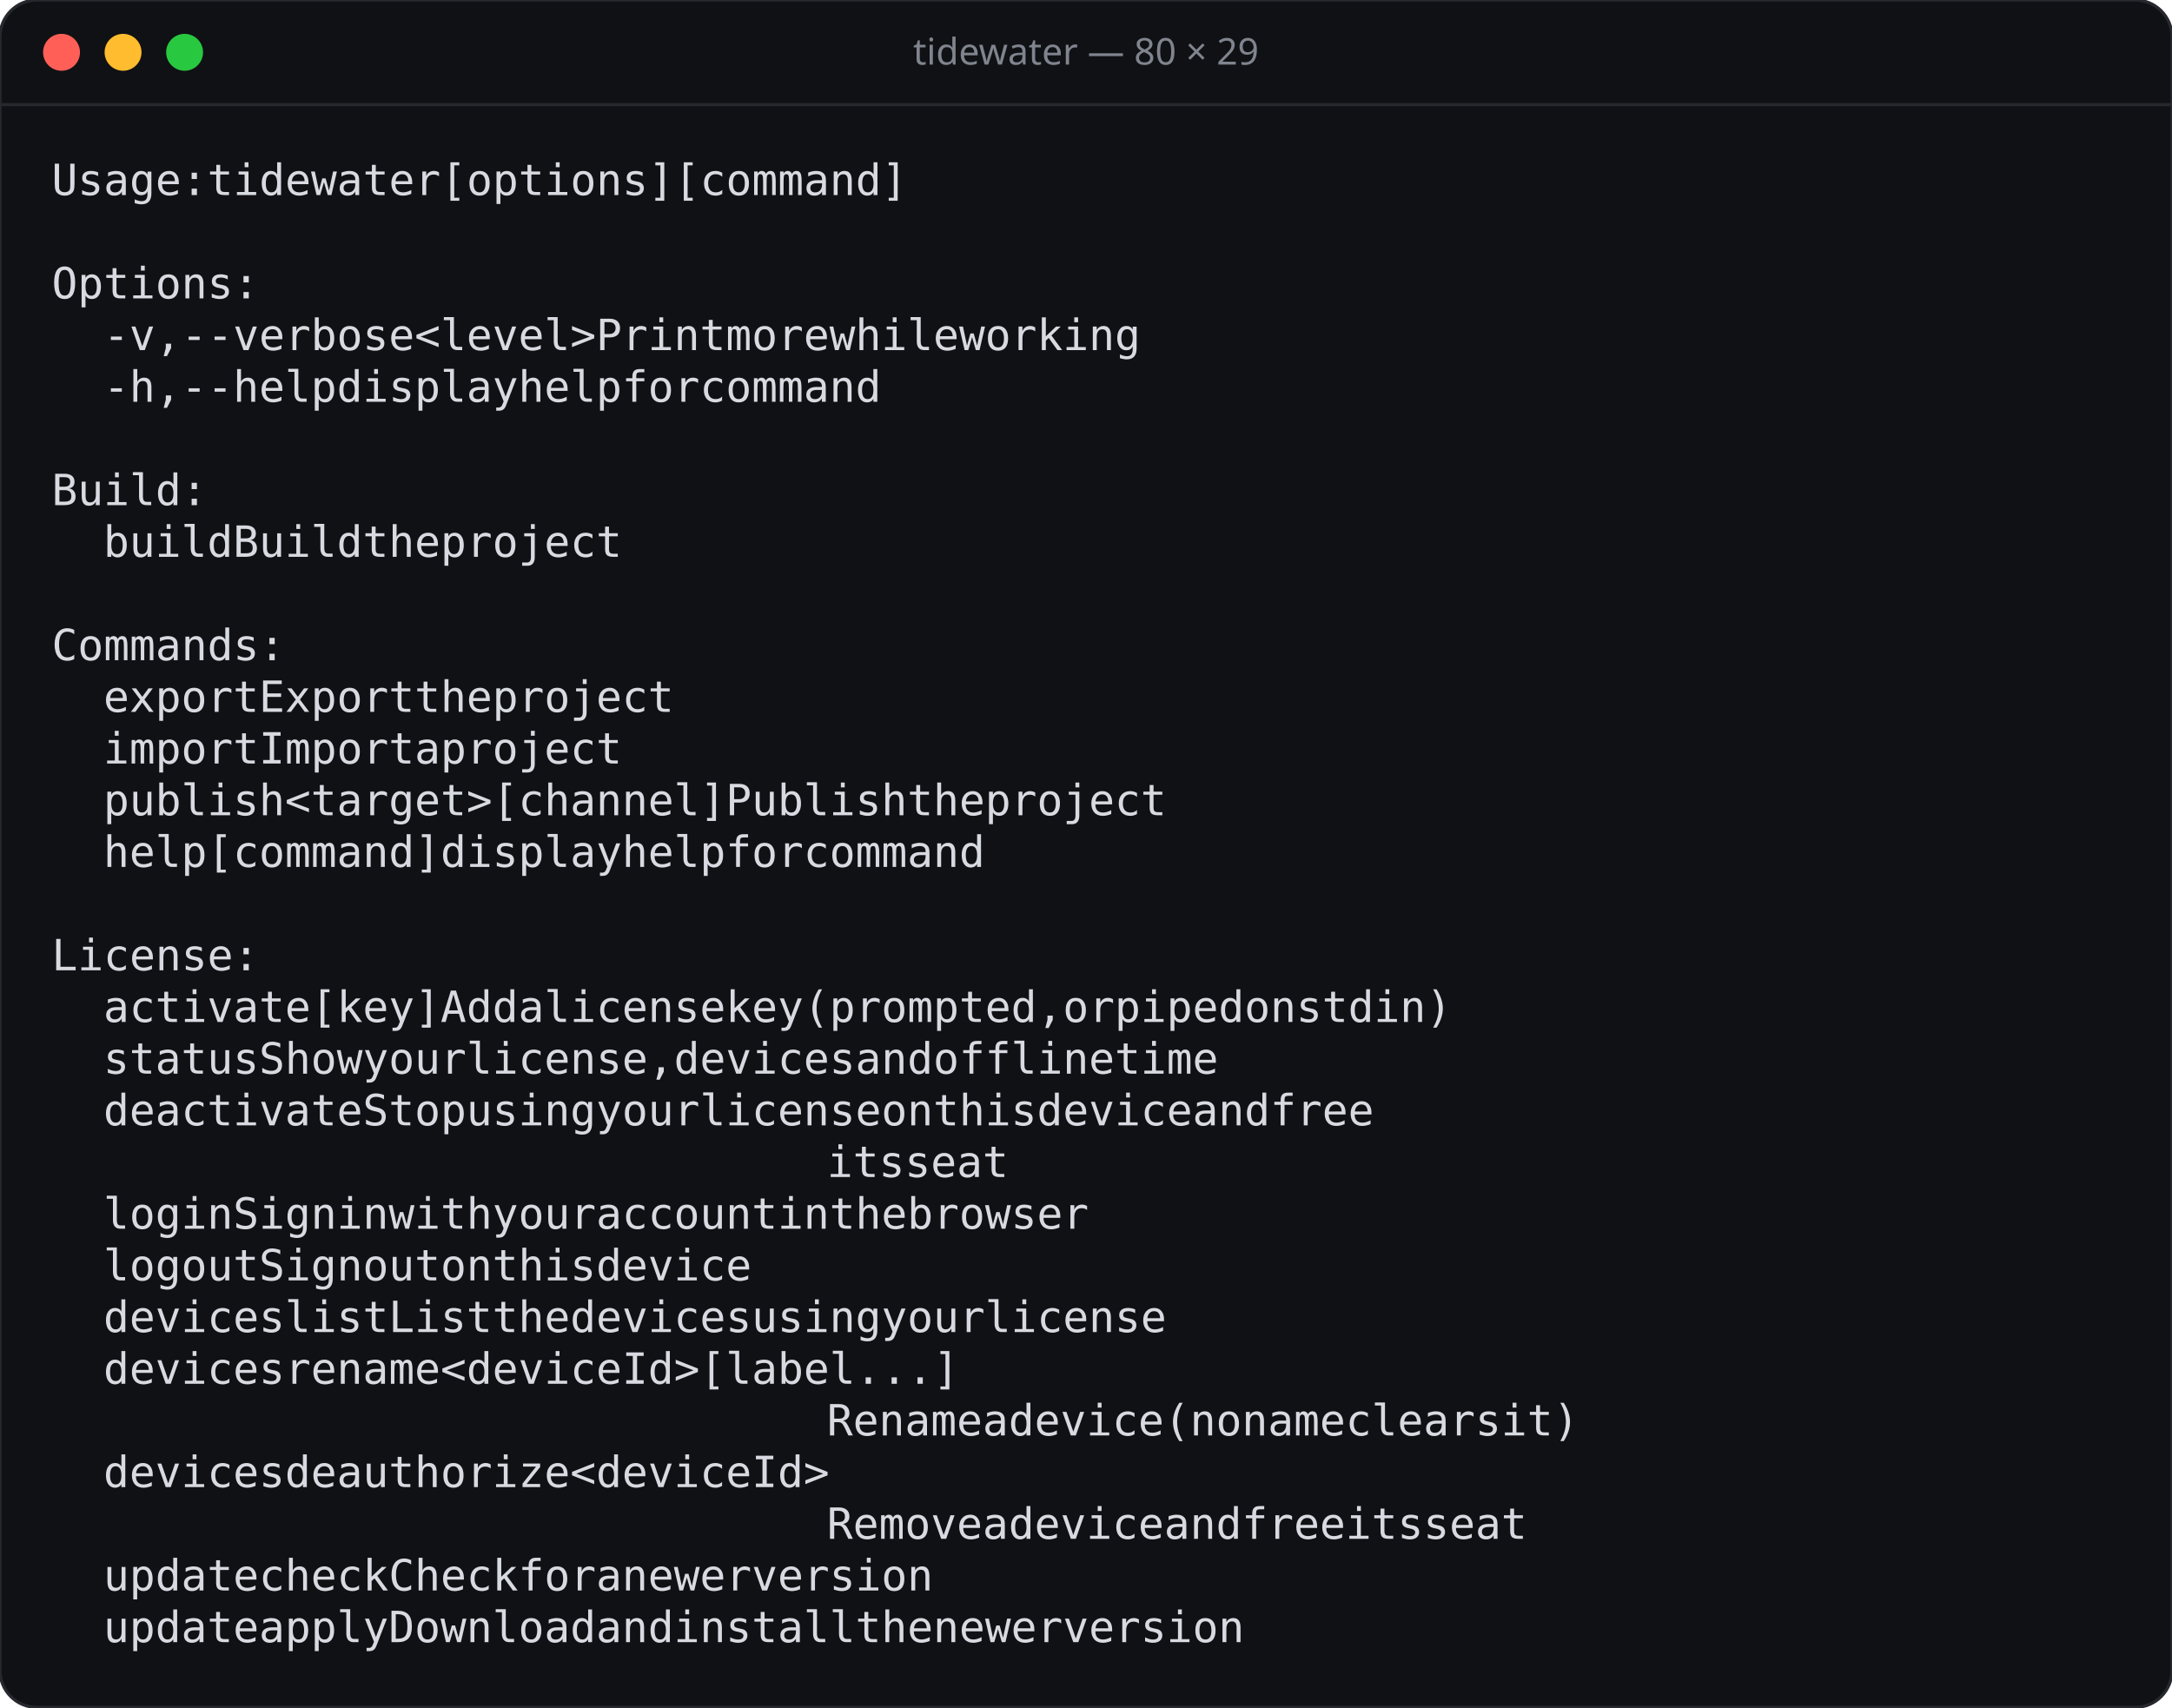
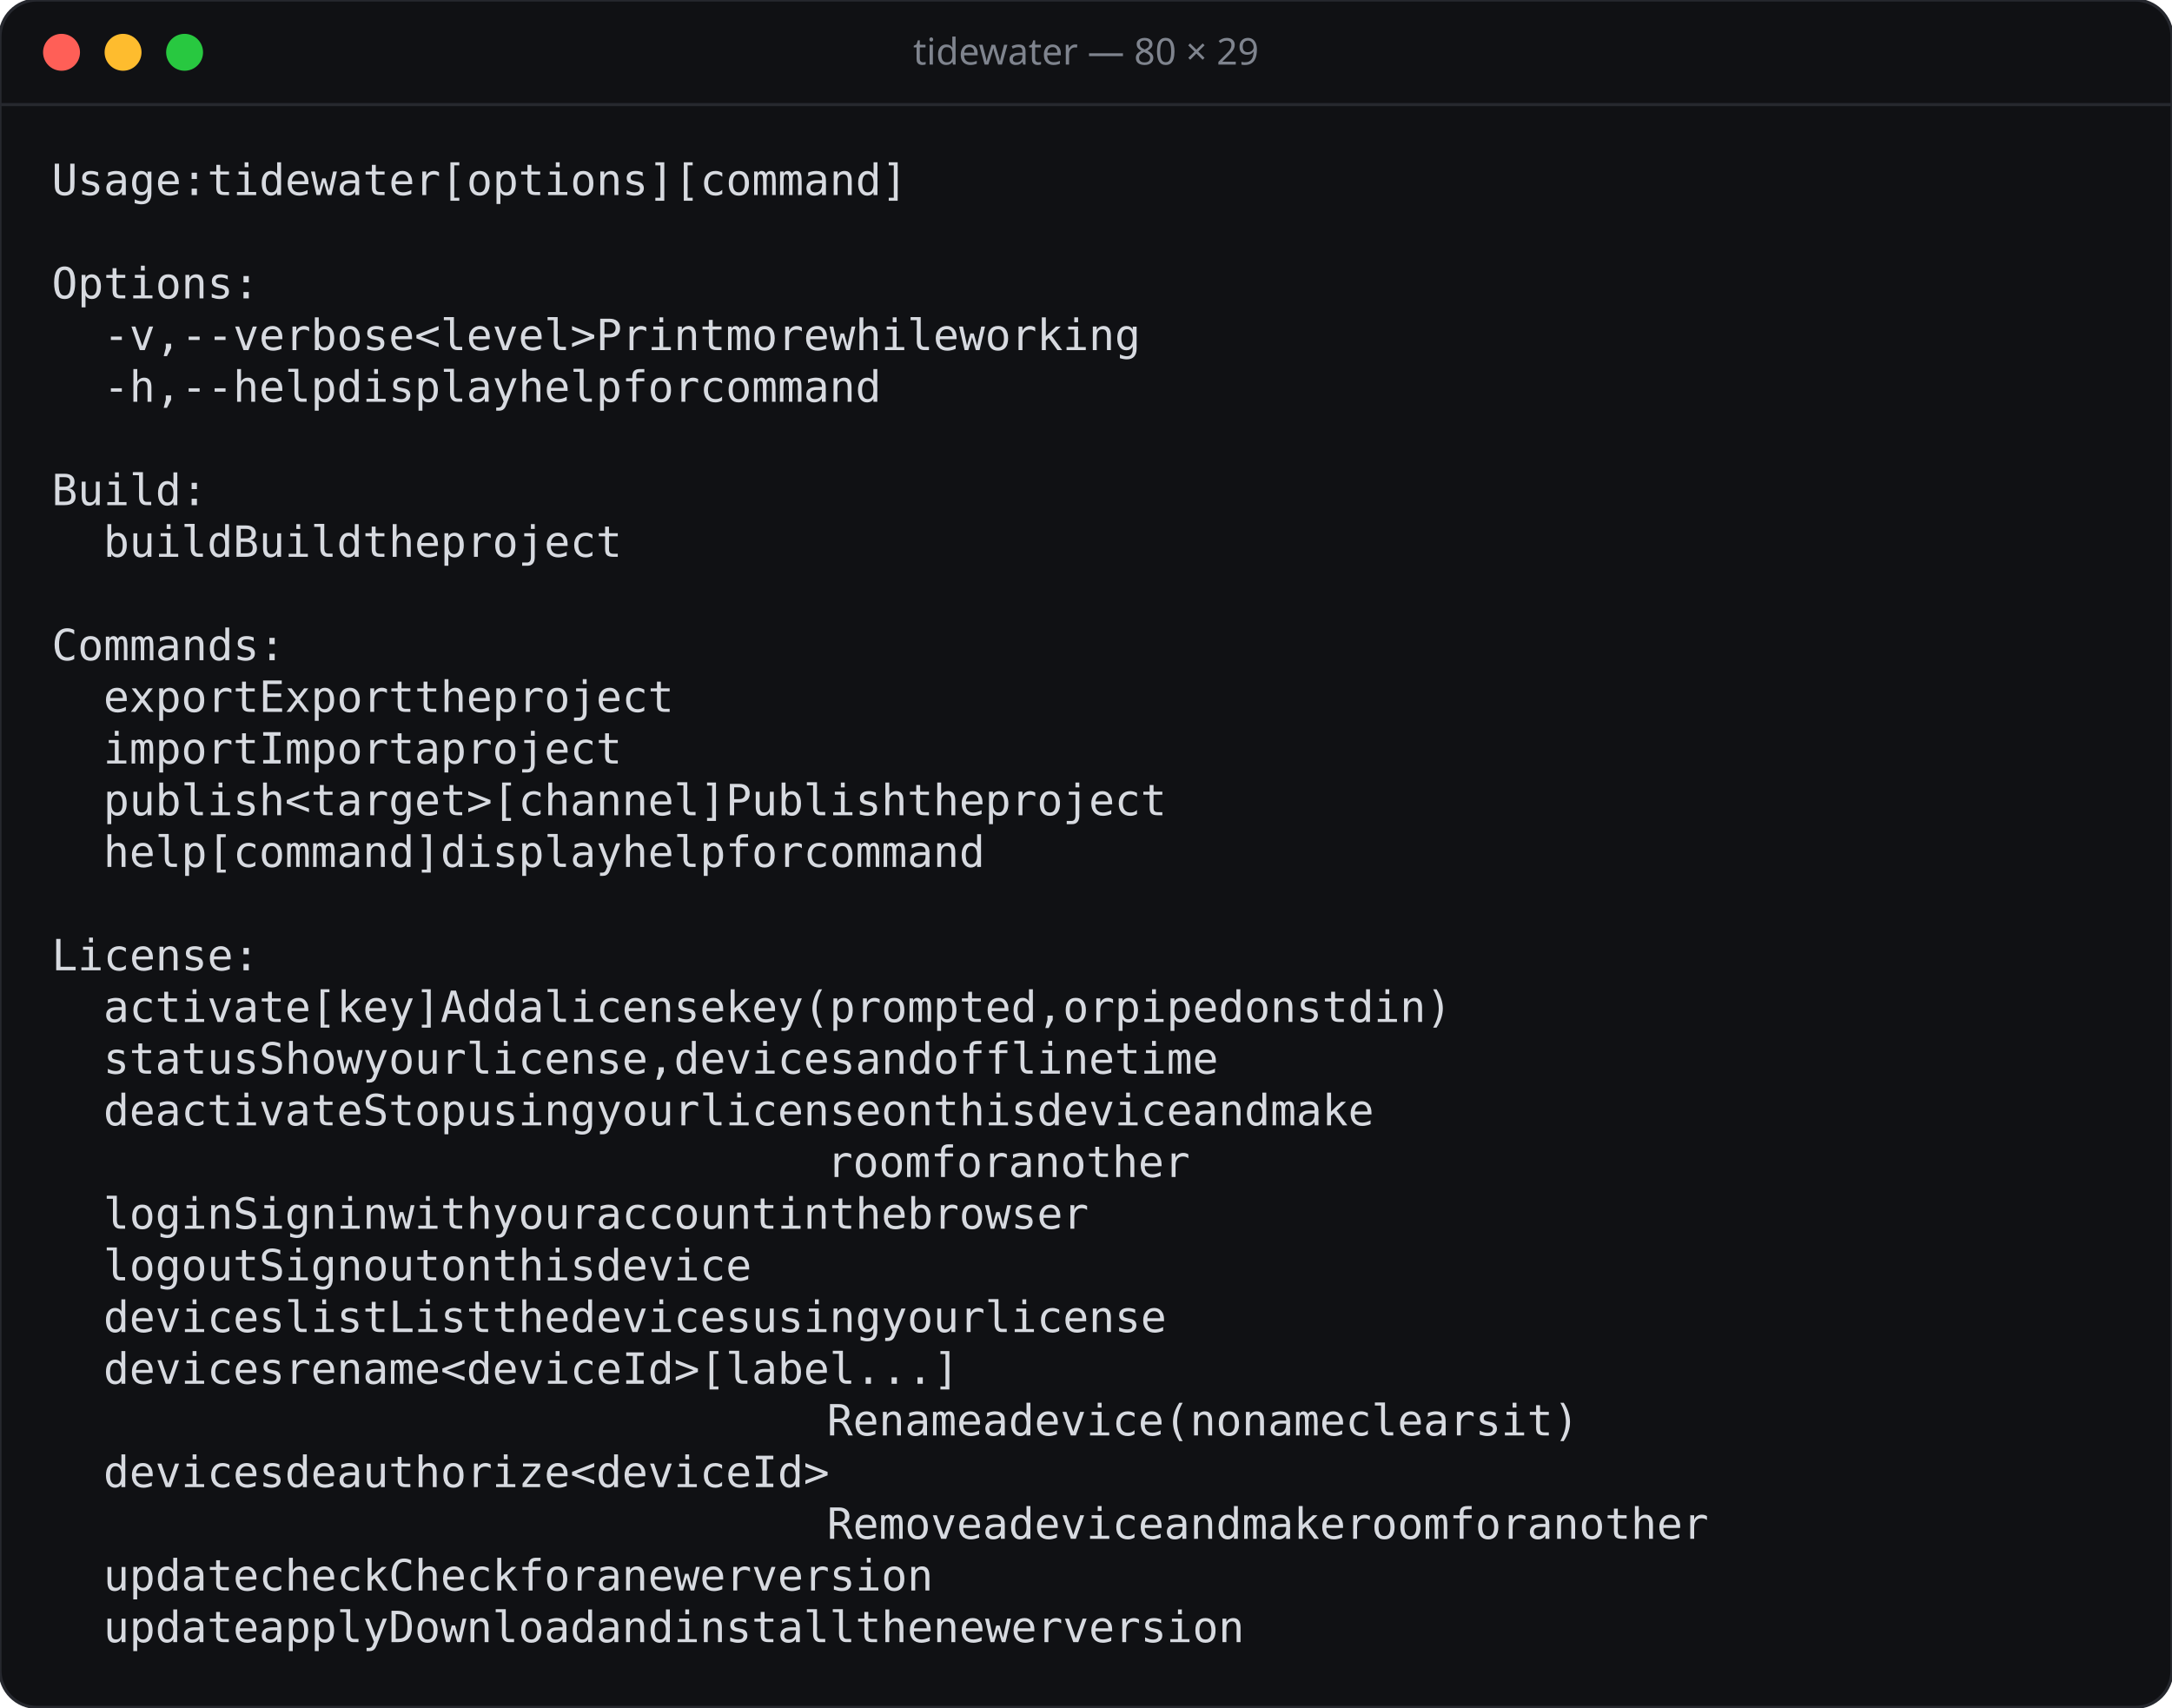
<svg xmlns="http://www.w3.org/2000/svg" width="706" height="555" viewBox="0 0 706 555">
  <rect width="706" height="555" rx="12" fill="#101114" stroke="#26282e" />
  <line x1="0" y1="34" x2="706" y2="34" stroke="#26282e" />
  <circle cx="20" cy="17" r="6" fill="#ff5f57" />
  <circle cx="40" cy="17" r="6" fill="#febc2e" />
  <circle cx="60" cy="17" r="6" fill="#28c840" />
  <text x="353" y="21" text-anchor="middle" font-family="Rubik, system-ui, sans-serif" font-size="12" font-weight="500" fill="#7f848e">tidewater — 80 × 29</text>
  <g font-family="'JetBrains Mono', ui-monospace, monospace" font-size="14">
    <text x="16.8 25.2 33.6 42.0 50.4 58.8 75.6 84.0 92.4 100.8 109.2 117.6 126.0 134.4 142.8 159.6 168.0 176.4 184.8 193.2 201.6 210.0 218.4 226.8 243.6 252.0 260.4 268.8 277.2 285.6 294.0 302.4 310.8" y="63.4" fill="#d7dae0">Usage:tidewater[options][command]</text>
    <text x="16.8 25.2 33.6 42.0 50.4 58.8 67.2 75.6" y="97.0" fill="#d7dae0">Options:</text>
    <text x="33.6 42.0 50.4 67.2 75.6 84.0 92.4 100.8 109.2 117.6 126.0 134.4 151.2 159.6 168.0 176.4 184.8 193.2 201.6 268.8 277.2 285.6 294.0 302.4 319.2 327.6 336.0 344.4 361.2 369.6 378.0 386.4 394.8 411.6 420.0 428.4 436.8 445.2 453.6 462.0" y="113.8" fill="#d7dae0">-v,--verbose&lt;level&gt;Printmorewhileworking</text>
    <text x="33.6 42.0 50.4 67.2 75.6 84.0 92.4 100.8 109.2 268.8 277.2 285.6 294.0 302.4 310.8 319.2 336.0 344.4 352.8 361.2 378.0 386.4 394.8 411.6 420.0 428.4 436.8 445.2 453.6 462.0" y="130.6" fill="#d7dae0">-h,--helpdisplayhelpforcommand</text>
    <text x="16.8 25.2 33.6 42.0 50.4 58.8" y="164.2" fill="#d7dae0">Build:</text>
    <text x="33.6 42.0 50.4 58.8 67.2 268.8 277.2 285.6 294.0 302.4 319.2 327.6 336.0 352.8 361.2 369.6 378.0 386.4 394.8 403.2" y="181.0" fill="#d7dae0">buildBuildtheproject</text>
    <text x="16.8 25.2 33.6 42.0 50.4 58.8 67.2 75.6 84.0" y="214.6" fill="#d7dae0">Commands:</text>
    <text x="33.6 42.0 50.4 58.8 67.2 75.6 268.8 277.2 285.6 294.0 302.4 310.8 327.6 336.0 344.4 361.2 369.6 378.0 386.4 394.8 403.2 411.6" y="231.4" fill="#d7dae0">exportExporttheproject</text>
    <text x="33.6 42.0 50.4 58.8 67.2 75.6 268.8 277.2 285.6 294.0 302.4 310.8 327.6 344.4 352.8 361.2 369.6 378.0 386.4 394.8" y="248.2" fill="#d7dae0">importImportaproject</text>
    <text x="33.6 42.0 50.4 58.8 67.2 75.6 84.0 100.8 109.2 117.6 126.0 134.4 142.8 151.2 159.6 176.4 184.8 193.2 201.6 210.0 218.4 226.8 235.2 243.6 268.8 277.2 285.6 294.0 302.4 310.8 319.2 336.0 344.4 352.8 369.6 378.0 386.4 394.8 403.2 411.6 420.0" y="265.0" fill="#d7dae0">publish&lt;target&gt;[channel]Publishtheproject</text>
    <text x="33.6 42.0 50.4 58.8 75.6 84.0 92.4 100.8 109.2 117.6 126.0 134.4 142.8 268.8 277.2 285.6 294.0 302.4 310.8 319.2 336.0 344.4 352.8 361.2 378.0 386.4 394.8 411.6 420.0 428.4 436.8 445.2 453.6 462.0" y="281.8" fill="#d7dae0">help[command]displayhelpforcommand</text>
    <text x="16.8 25.2 33.6 42.0 50.4 58.8 67.2 75.6" y="315.4" fill="#d7dae0">License:</text>
    <text x="33.6 42.0 50.4 58.8 67.2 75.6 84.0 92.4 109.2 117.6 126.0 134.4 142.8 268.8 277.2 285.6 302.4 319.2 327.6 336.0 344.4 352.8 361.2 369.6 386.4 394.8 403.2 420.0 428.4 436.8 445.2 453.6 462.0 470.4 478.8 487.2 495.6 512.4 520.8 537.6 546.0 554.4 562.8 571.2 588.0 596.4 613.2 621.6 630.0 638.4 646.8 655.2" y="332.2" fill="#d7dae0">activate[key]Addalicensekey(prompted,orpipedonstdin)</text>
    <text x="33.6 42.0 50.4 58.8 67.2 75.6 268.8 277.2 285.6 294.0 310.8 319.2 327.6 336.0 352.8 361.2 369.6 378.0 386.4 394.8 403.2 411.6 428.4 436.8 445.2 453.6 462.0 470.4 478.8 495.6 504.0 512.4 529.2 537.6 546.0 554.4 562.8 571.2 579.6 596.4 604.8 613.2 621.6" y="349.0" fill="#d7dae0">statusShowyourlicense,devicesandofflinetime</text>
-     <text x="33.6 42.0 50.4 58.8 67.2 75.6 84.0 92.4 100.8 109.2 268.8 277.2 285.6 294.0 310.8 319.2 327.6 336.0 344.4 361.2 369.6 378.0 386.4 403.2 411.6 420.0 428.4 436.8 445.2 453.6 470.4 478.8 495.6 504.0 512.4 520.8 537.6 546.0 554.4 562.8 571.2 579.6 596.4 604.8 613.2 630.0 638.4 646.8 655.2" y="365.8" fill="#d7dae0">deactivateStopusingyourlicenseonthisdeviceandfree</text>
-     <text x="268.8 277.2 285.6 302.4 310.8 319.2 327.6" y="382.6" fill="#d7dae0">itsseat</text>
+     <text x="33.6 42.0 50.4 58.8 67.2 75.6 84.0 92.4 100.8 109.2 268.8 277.2 285.6 294.0 310.8 319.2 327.6 336.0 344.4 361.2 369.6 378.0 386.4 403.2 411.6 420.0 428.4 436.8 445.2 453.6 470.4 478.8 495.6 504.0 512.4 520.8 537.6 546.0 554.4 562.8 571.2 579.6 596.4 604.8 613.2 630.0 638.4 646.8 655.2" y="365.8" fill="#d7dae0">deactivateStopusingyourlicenseonthisdeviceandmake</text>
+     <text x="268.8 277.2 285.6 294.0 310.8 319.2 327.6 344.4 352.8 361.2 369.6 378.0 386.4 394.8" y="382.6" fill="#d7dae0">roomforanother</text>
    <text x="33.6 42.0 50.4 58.8 67.2 268.8 277.2 285.6 294.0 310.8 319.2 336.0 344.4 352.8 361.2 378.0 386.4 394.8 403.2 420.0 428.4 436.8 445.2 453.6 462.0 470.4 487.2 495.6 512.4 520.8 529.2 546.0 554.4 562.8 571.2 579.6 588.0 596.4" y="399.4" fill="#d7dae0">loginSigninwithyouraccountinthebrowser</text>
    <text x="33.6 42.0 50.4 58.8 67.2 75.6 268.8 277.2 285.6 294.0 310.8 319.2 327.6 344.4 352.8 369.6 378.0 386.4 394.8 411.6 420.0 428.4 436.8 445.2 453.6" y="416.2" fill="#d7dae0">logoutSignoutonthisdevice</text>
    <text x="33.6 42.0 50.4 58.8 67.2 75.6 84.0 100.8 109.2 117.6 126.0 268.8 277.2 285.6 294.0 310.8 319.2 327.6 344.4 352.8 361.2 369.6 378.0 386.4 394.8 411.6 420.0 428.4 436.8 445.2 462.0 470.4 478.8 487.2 504.0 512.4 520.8 529.2 537.6 546.0 554.4" y="433.0" fill="#d7dae0">deviceslistListthedevicesusingyourlicense</text>
    <text x="33.6 42.0 50.4 58.8 67.2 75.6 84.0 100.8 109.2 117.6 126.0 134.4 142.8 159.6 168.0 176.4 184.8 193.2 201.6 210.0 218.4 226.8 235.2 252.0 260.4 268.8 277.2 285.6 294.0 302.4 310.8 319.2 327.6" y="449.8" fill="#d7dae0">devicesrename&lt;deviceId&gt;[label...]</text>
    <text x="268.8 277.2 285.6 294.0 302.4 310.8 327.6 344.4 352.8 361.2 369.6 378.0 386.4 403.2 411.6 420.0 436.8 445.2 453.6 462.0 478.8 487.2 495.6 504.0 512.4 520.8 537.6 546.0 554.4" y="466.6" fill="#d7dae0">Renameadevice(nonameclearsit)</text>
    <text x="33.6 42.0 50.4 58.8 67.2 75.6 84.0 100.8 109.2 117.6 126.0 134.4 142.8 151.2 159.6 168.0 176.4 184.8 201.6 210.0 218.4 226.8 235.2 243.6 252.0 260.4 268.8 277.2" y="483.4" fill="#d7dae0">devicesdeauthorize&lt;deviceId&gt;</text>
-     <text x="268.8 277.2 285.6 294.0 302.4 310.8 327.6 344.4 352.8 361.2 369.6 378.0 386.4 403.2 411.6 420.0 436.8 445.2 453.6 462.0 478.8 487.2 495.6 512.4 520.8 529.2 537.6" y="500.2" fill="#d7dae0">Removeadeviceandfreeitsseat</text>
+     <text x="268.8 277.2 285.6 294.0 302.4 310.8 327.6 344.4 352.8 361.2 369.6 378.0 386.4 403.2 411.6 420.0 436.8 445.2 453.6 462.0 478.8 487.2 495.6 504.0 520.8 529.2 537.6 554.4 562.8 571.2 579.6 588.0 596.4 604.8" y="500.2" fill="#d7dae0">Removeadeviceandmakeroomforanother</text>
    <text x="33.6 42.0 50.4 58.8 67.2 75.6 92.4 100.8 109.2 117.6 126.0 268.8 277.2 285.6 294.0 302.4 319.2 327.6 336.0 352.8 369.6 378.0 386.4 394.8 403.2 420.0 428.4 436.8 445.2 453.6 462.0 470.4" y="517.0" fill="#d7dae0">updatecheckCheckforanewerversion</text>
    <text x="33.6 42.0 50.4 58.8 67.2 75.6 92.4 100.8 109.2 117.6 126.0 268.8 277.2 285.6 294.0 302.4 310.8 319.2 327.6 344.4 352.8 361.2 378.0 386.4 394.8 403.2 411.6 420.0 428.4 445.2 453.6 462.0 478.8 487.2 495.6 504.0 512.4 529.2 537.6 546.0 554.4 562.8 571.2 579.6" y="533.8" fill="#d7dae0">updateapplyDownloadandinstallthenewerversion</text>
  </g>
</svg>
